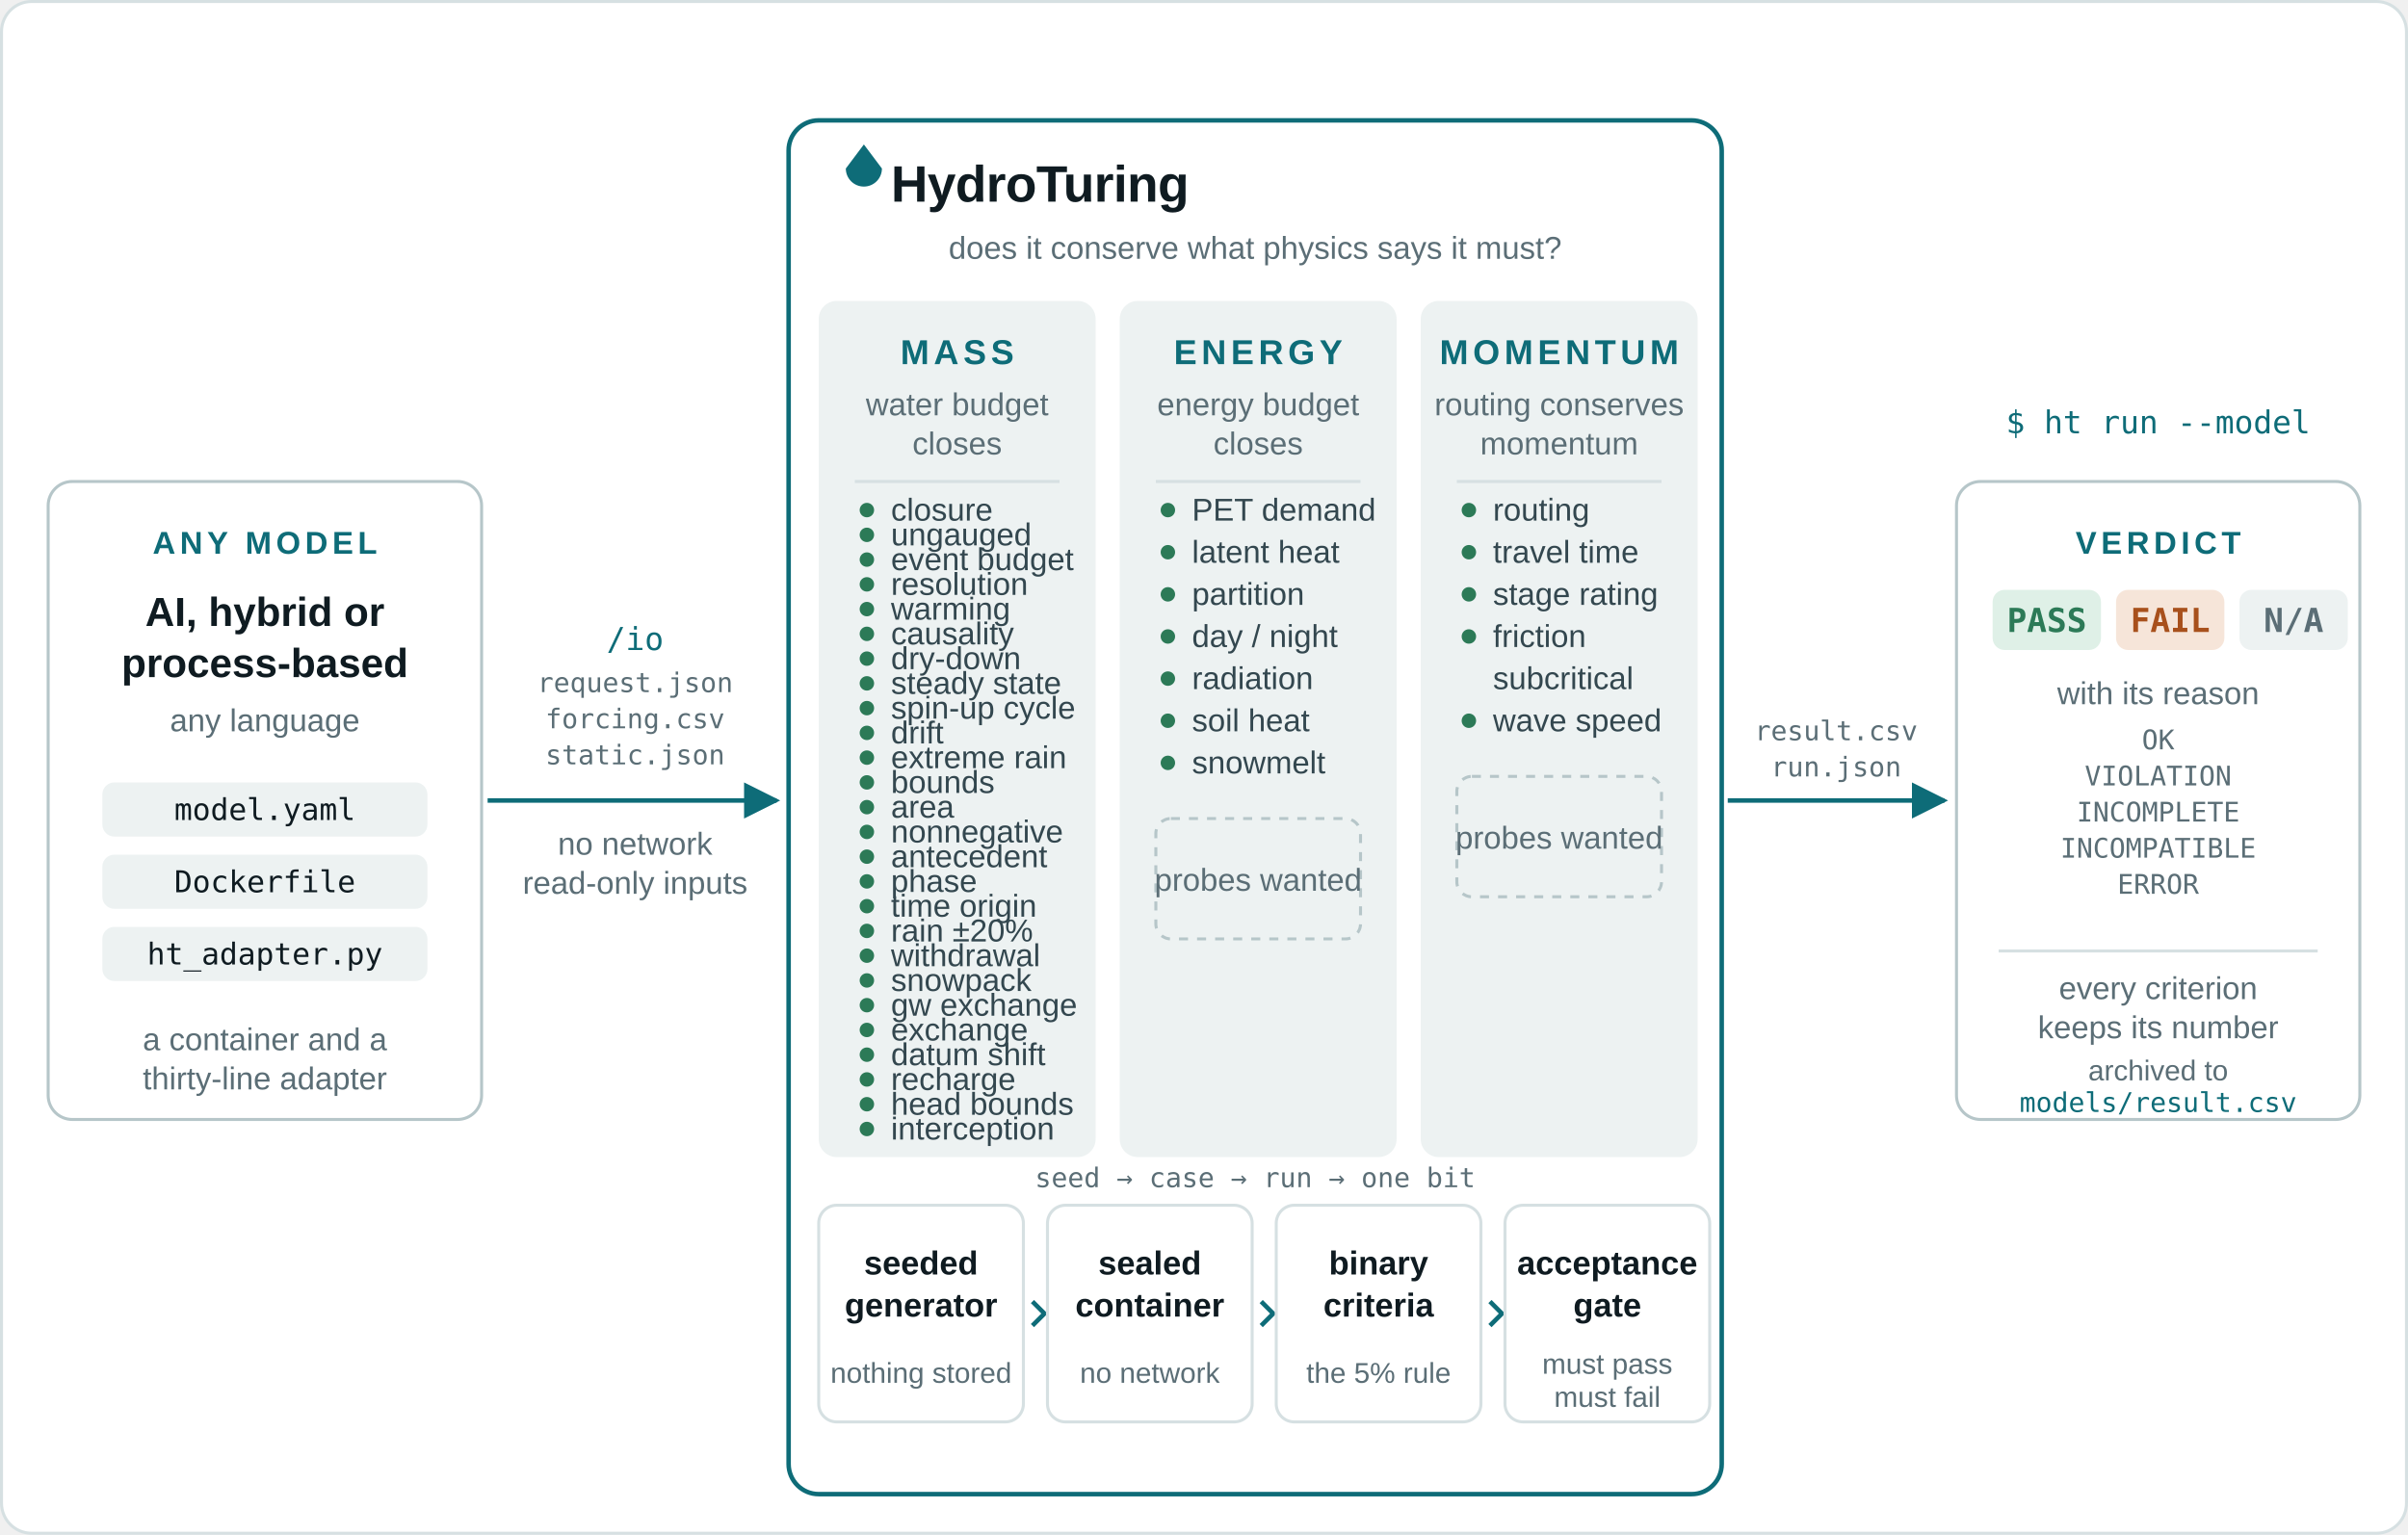
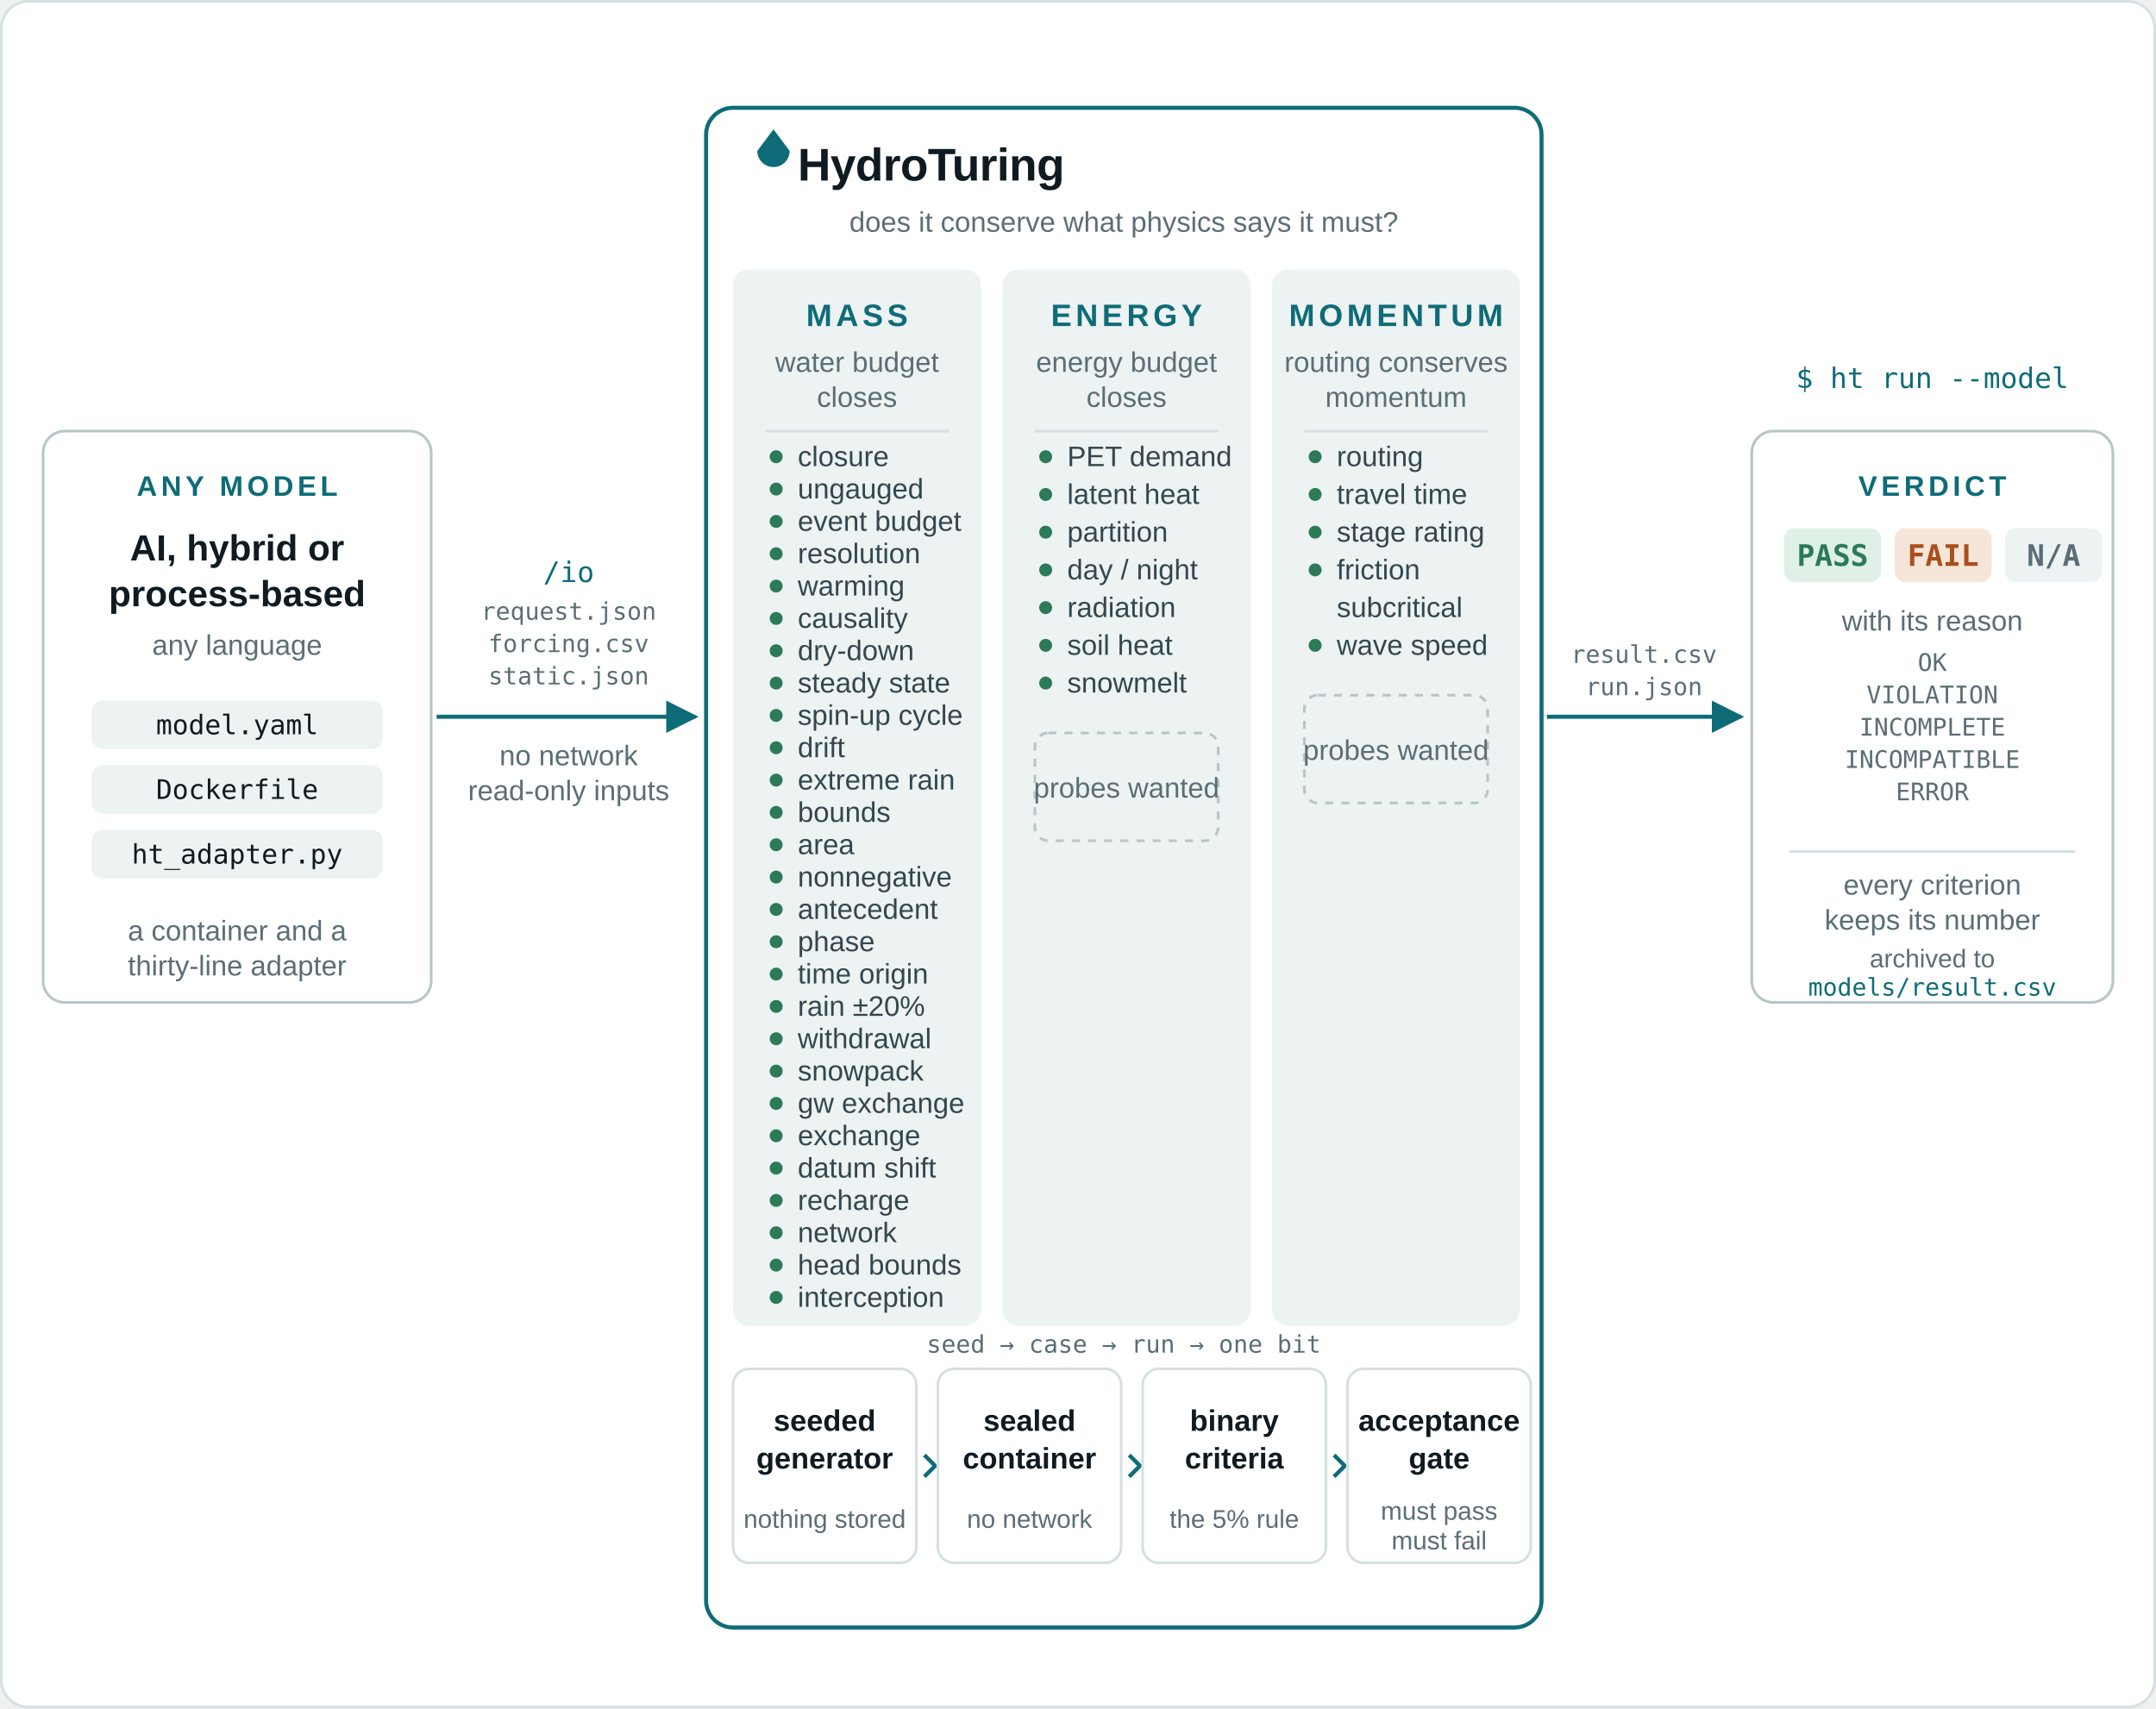
- <svg xmlns="http://www.w3.org/2000/svg" class="infra" width="800" height="510" viewBox="0 0 800 510" role="img" aria-labelledby="infratitle">
+ <svg xmlns="http://www.w3.org/2000/svg" class="infra" width="800" height="634" viewBox="0 0 800 634" role="img" aria-labelledby="infratitle">
  <style>
.infra text{font-family:"IBM Plex Sans","Helvetica Neue",Arial,sans-serif; fill:#33474F}
.infra .eyebrow{font-family:"IBM Plex Sans Condensed","IBM Plex Sans",Arial,sans-serif; font-size:10.5px; font-weight:600; letter-spacing:.14em; fill:#0E6C78}
.infra .title{font-family:"IBM Plex Sans Condensed","IBM Plex Sans",Arial,sans-serif; font-size:13.5px; font-weight:600; fill:#0F1B21}
.infra .brand{font-family:"IBM Plex Sans Condensed","IBM Plex Sans",Arial,sans-serif; font-size:17px; font-weight:700; letter-spacing:-.01em; fill:#0F1B21}
.infra .pillar{font-family:"IBM Plex Sans Condensed","IBM Plex Sans",Arial,sans-serif; font-size:11.5px; font-weight:700; letter-spacing:.13em; fill:#0E6C78}
.infra .step{font-family:"IBM Plex Sans Condensed","IBM Plex Sans",Arial,sans-serif; font-size:11px; font-weight:600; fill:#0F1B21}
.infra .probe{font-size:10.5px; fill:#33474F}
.infra .note{font-size:10.5px; fill:#5B6E76}
.infra .note-small{font-size:9.5px; fill:#5B6E76}
.infra .mono{font-family:"IBM Plex Mono",ui-monospace,Menlo,monospace; font-size:10px; fill:#0F1B21}
.infra .mono-small{font-family:"IBM Plex Mono",ui-monospace,Menlo,monospace; font-size:9px; fill:#5B6E76}
.infra .mono-accent{font-family:"IBM Plex Mono",ui-monospace,Menlo,monospace; font-size:10.5px; fill:#0E6C78}
.infra .mono-small-accent{font-family:"IBM Plex Mono",ui-monospace,Menlo,monospace; font-size:9px; fill:#0E6C78}
.infra .tag-pass{font-family:"IBM Plex Mono",ui-monospace,Menlo,monospace; font-size:11px; font-weight:600; fill:#2C7A57}
.infra .tag-fail{font-family:"IBM Plex Mono",ui-monospace,Menlo,monospace; font-size:11px; font-weight:600; fill:#A8501C}
.infra .tag-na{font-family:"IBM Plex Mono",ui-monospace,Menlo,monospace; font-size:11px; font-weight:600; fill:#5B6E76}
</style>
  <defs>
    <marker id="infra-arrow" viewBox="0 0 10 10" refX="9" refY="5" markerWidth="8" markerHeight="8" orient="auto-start-reverse">
      <path d="M0 0 L10 5 L0 10 z" fill="#0E6C78" />
    </marker>
  </defs>
-   <rect x="0.5" y="0.5" width="799" height="509" rx="10" fill="#FFFFFF" stroke="#D6E0E2" />
+   <rect x="0.5" y="0.5" width="799" height="633" rx="10" fill="#FFFFFF" stroke="#D6E0E2" />
  <rect x="16" y="160" width="144" height="212" rx="8" fill="#FFFFFF" stroke="#B6C6C9" />
  <text x="88" y="184" class="eyebrow" text-anchor="middle">ANY MODEL</text>
  <text x="88" y="208" class="title" text-anchor="middle">AI, hybrid or</text>
  <text x="88" y="225" class="title" text-anchor="middle">process-based</text>
  <text x="88" y="243" class="note" text-anchor="middle">any language</text>
  <rect x="34" y="260" width="108" height="18" rx="4" fill="#EDF2F2" />
  <text x="88" y="272.5" class="mono" text-anchor="middle">model.yaml</text>
  <rect x="34" y="284" width="108" height="18" rx="4" fill="#EDF2F2" />
  <text x="88" y="296.5" class="mono" text-anchor="middle">Dockerfile</text>
  <rect x="34" y="308" width="108" height="18" rx="4" fill="#EDF2F2" />
  <text x="88" y="320.5" class="mono" text-anchor="middle">ht_adapter.py</text>
  <text x="88" y="349" class="note" text-anchor="middle">a container and a</text>
  <text x="88" y="362" class="note" text-anchor="middle">thirty-line adapter</text>
  <line x1="162" y1="266" x2="258" y2="266" stroke="#0E6C78" stroke-width="1.5" marker-end="url(#infra-arrow)" />
  <text x="211" y="216" class="mono-accent" text-anchor="middle">/io</text>
  <text x="211" y="230" class="mono-small" text-anchor="middle">request.json</text>
  <text x="211" y="242" class="mono-small" text-anchor="middle">forcing.csv</text>
  <text x="211" y="254" class="mono-small" text-anchor="middle">static.json</text>
  <text x="211" y="284" class="note" text-anchor="middle">no network</text>
  <text x="211" y="297" class="note" text-anchor="middle">read-only inputs</text>
-   <rect x="262" y="40" width="310" height="456.5" rx="10" fill="#FFFFFF" stroke="#0E6C78" stroke-width="1.5" />
+   <rect x="262" y="40" width="310" height="564" rx="10" fill="#FFFFFF" stroke="#0E6C78" stroke-width="1.5" />
  <path d="M281 56 l6 -8 l6 8 a6 6 0 1 1 -12 0 z" fill="#0E6C78" />
  <text x="296" y="67" class="brand">HydroTuring</text>
  <text x="417" y="86" class="note" text-anchor="middle">does it conserve what physics says it must?</text>
-   <rect x="272" y="100" width="92" height="284.5" rx="6" fill="#EDF2F2" />
+   <rect x="272" y="100" width="92" height="392" rx="6" fill="#EDF2F2" />
  <text x="318" y="121" class="pillar" text-anchor="middle">MASS</text>
  <text x="318" y="138" class="note" text-anchor="middle">water budget</text>
  <text x="318" y="151" class="note" text-anchor="middle">closes</text>
  <line x1="284" y1="160" x2="352" y2="160" stroke="#D6E0E2" />
  <circle cx="288" cy="169.50" r="2.4" fill="#2C7A57" />
  <text x="296" y="173.00" class="probe">closure</text>
-   <circle cx="288" cy="177.73" r="2.4" fill="#2C7A57" />
-   <text x="296" y="181.23" class="probe">ungauged</text>
-   <circle cx="288" cy="185.95" r="2.4" fill="#2C7A57" />
-   <text x="296" y="189.45" class="probe">event budget</text>
-   <circle cx="288" cy="194.18" r="2.4" fill="#2C7A57" />
-   <text x="296" y="197.68" class="probe">resolution</text>
-   <circle cx="288" cy="202.40" r="2.4" fill="#2C7A57" />
-   <text x="296" y="205.90" class="probe">warming</text>
-   <circle cx="288" cy="210.63" r="2.4" fill="#2C7A57" />
-   <text x="296" y="214.13" class="probe">causality</text>
-   <circle cx="288" cy="218.86" r="2.4" fill="#2C7A57" />
-   <text x="296" y="222.36" class="probe">dry-down</text>
-   <circle cx="288" cy="227.08" r="2.4" fill="#2C7A57" />
-   <text x="296" y="230.58" class="probe">steady state</text>
-   <circle cx="288" cy="235.31" r="2.4" fill="#2C7A57" />
-   <text x="296" y="238.81" class="probe">spin-up cycle</text>
-   <circle cx="288" cy="243.53" r="2.4" fill="#2C7A57" />
-   <text x="296" y="247.03" class="probe">drift</text>
-   <circle cx="288" cy="251.76" r="2.4" fill="#2C7A57" />
-   <text x="296" y="255.26" class="probe">extreme rain</text>
-   <circle cx="288" cy="259.99" r="2.4" fill="#2C7A57" />
-   <text x="296" y="263.49" class="probe">bounds</text>
-   <circle cx="288" cy="268.21" r="2.4" fill="#2C7A57" />
-   <text x="296" y="271.71" class="probe">area</text>
-   <circle cx="288" cy="276.44" r="2.4" fill="#2C7A57" />
-   <text x="296" y="279.94" class="probe">nonnegative</text>
-   <circle cx="288" cy="284.67" r="2.4" fill="#2C7A57" />
-   <text x="296" y="288.17" class="probe">antecedent</text>
-   <circle cx="288" cy="292.89" r="2.4" fill="#2C7A57" />
-   <text x="296" y="296.39" class="probe">phase</text>
-   <circle cx="288" cy="301.12" r="2.4" fill="#2C7A57" />
-   <text x="296" y="304.62" class="probe">time origin</text>
-   <circle cx="288" cy="309.34" r="2.4" fill="#2C7A57" />
-   <text x="296" y="312.84" class="probe">rain ±20%</text>
-   <circle cx="288" cy="317.57" r="2.4" fill="#2C7A57" />
-   <text x="296" y="321.07" class="probe">withdrawal</text>
-   <circle cx="288" cy="325.80" r="2.4" fill="#2C7A57" />
-   <text x="296" y="329.30" class="probe">snowpack</text>
-   <circle cx="288" cy="334.02" r="2.4" fill="#2C7A57" />
-   <text x="296" y="337.52" class="probe">gw exchange</text>
-   <circle cx="288" cy="342.25" r="2.4" fill="#2C7A57" />
-   <text x="296" y="345.75" class="probe">exchange</text>
-   <circle cx="288" cy="350.47" r="2.4" fill="#2C7A57" />
-   <text x="296" y="353.97" class="probe">datum shift</text>
-   <circle cx="288" cy="358.70" r="2.4" fill="#2C7A57" />
-   <text x="296" y="362.20" class="probe">recharge</text>
-   <circle cx="288" cy="366.93" r="2.4" fill="#2C7A57" />
-   <text x="296" y="370.43" class="probe">head bounds</text>
-   <circle cx="288" cy="375.16" r="2.4" fill="#2C7A57" />
-   <text x="296" y="378.66" class="probe">interception</text>
-   <rect x="372" y="100" width="92" height="284.5" rx="6" fill="#EDF2F2" />
+   <circle cx="288" cy="181.50" r="2.4" fill="#2C7A57" />
+   <text x="296" y="185.00" class="probe">ungauged</text>
+   <circle cx="288" cy="193.50" r="2.4" fill="#2C7A57" />
+   <text x="296" y="197.00" class="probe">event budget</text>
+   <circle cx="288" cy="205.50" r="2.4" fill="#2C7A57" />
+   <text x="296" y="209.00" class="probe">resolution</text>
+   <circle cx="288" cy="217.50" r="2.4" fill="#2C7A57" />
+   <text x="296" y="221.00" class="probe">warming</text>
+   <circle cx="288" cy="229.50" r="2.4" fill="#2C7A57" />
+   <text x="296" y="233.00" class="probe">causality</text>
+   <circle cx="288" cy="241.50" r="2.4" fill="#2C7A57" />
+   <text x="296" y="245.00" class="probe">dry-down</text>
+   <circle cx="288" cy="253.50" r="2.4" fill="#2C7A57" />
+   <text x="296" y="257.00" class="probe">steady state</text>
+   <circle cx="288" cy="265.50" r="2.4" fill="#2C7A57" />
+   <text x="296" y="269.00" class="probe">spin-up cycle</text>
+   <circle cx="288" cy="277.50" r="2.4" fill="#2C7A57" />
+   <text x="296" y="281.00" class="probe">drift</text>
+   <circle cx="288" cy="289.50" r="2.4" fill="#2C7A57" />
+   <text x="296" y="293.00" class="probe">extreme rain</text>
+   <circle cx="288" cy="301.50" r="2.4" fill="#2C7A57" />
+   <text x="296" y="305.00" class="probe">bounds</text>
+   <circle cx="288" cy="313.50" r="2.4" fill="#2C7A57" />
+   <text x="296" y="317.00" class="probe">area</text>
+   <circle cx="288" cy="325.50" r="2.4" fill="#2C7A57" />
+   <text x="296" y="329.00" class="probe">nonnegative</text>
+   <circle cx="288" cy="337.50" r="2.4" fill="#2C7A57" />
+   <text x="296" y="341.00" class="probe">antecedent</text>
+   <circle cx="288" cy="349.50" r="2.4" fill="#2C7A57" />
+   <text x="296" y="353.00" class="probe">phase</text>
+   <circle cx="288" cy="361.50" r="2.4" fill="#2C7A57" />
+   <text x="296" y="365.00" class="probe">time origin</text>
+   <circle cx="288" cy="373.50" r="2.4" fill="#2C7A57" />
+   <text x="296" y="377.00" class="probe">rain ±20%</text>
+   <circle cx="288" cy="385.50" r="2.4" fill="#2C7A57" />
+   <text x="296" y="389.00" class="probe">withdrawal</text>
+   <circle cx="288" cy="397.50" r="2.4" fill="#2C7A57" />
+   <text x="296" y="401.00" class="probe">snowpack</text>
+   <circle cx="288" cy="409.50" r="2.4" fill="#2C7A57" />
+   <text x="296" y="413.00" class="probe">gw exchange</text>
+   <circle cx="288" cy="421.50" r="2.4" fill="#2C7A57" />
+   <text x="296" y="425.00" class="probe">exchange</text>
+   <circle cx="288" cy="433.50" r="2.4" fill="#2C7A57" />
+   <text x="296" y="437.00" class="probe">datum shift</text>
+   <circle cx="288" cy="445.50" r="2.4" fill="#2C7A57" />
+   <text x="296" y="449.00" class="probe">recharge</text>
+   <circle cx="288" cy="457.50" r="2.4" fill="#2C7A57" />
+   <text x="296" y="461.00" class="probe">network</text>
+   <circle cx="288" cy="469.50" r="2.4" fill="#2C7A57" />
+   <text x="296" y="473.00" class="probe">head bounds</text>
+   <circle cx="288" cy="481.50" r="2.4" fill="#2C7A57" />
+   <text x="296" y="485.00" class="probe">interception</text>
+   <rect x="372" y="100" width="92" height="392" rx="6" fill="#EDF2F2" />
  <text x="418" y="121" class="pillar" text-anchor="middle">ENERGY</text>
  <text x="418" y="138" class="note" text-anchor="middle">energy budget</text>
  <text x="418" y="151" class="note" text-anchor="middle">closes</text>
  <line x1="384" y1="160" x2="452" y2="160" stroke="#D6E0E2" />
  <circle cx="388" cy="169.5" r="2.4" fill="#2C7A57" />
  <text x="396" y="173" class="probe">PET demand</text>
  <circle cx="388" cy="183.5" r="2.4" fill="#2C7A57" />
  <text x="396" y="187" class="probe">latent heat</text>
  <circle cx="388" cy="197.5" r="2.4" fill="#2C7A57" />
  <text x="396" y="201" class="probe">partition</text>
  <circle cx="388" cy="211.5" r="2.4" fill="#2C7A57" />
  <text x="396" y="215" class="probe">day / night</text>
  <circle cx="388" cy="225.5" r="2.4" fill="#2C7A57" />
  <text x="396" y="229" class="probe">radiation</text>
  <circle cx="388" cy="239.5" r="2.4" fill="#2C7A57" />
  <text x="396" y="243" class="probe">soil heat</text>
  <circle cx="388" cy="253.5" r="2.4" fill="#2C7A57" />
  <text x="396" y="257" class="probe">snowmelt</text>
  <rect x="384" y="272" width="68" height="40" rx="5" fill="none" stroke="#B6C6C9" stroke-dasharray="3 3" />
  <text x="418" y="296" class="note" text-anchor="middle">probes wanted</text>
-   <rect x="472" y="100" width="92" height="284.5" rx="6" fill="#EDF2F2" />
+   <rect x="472" y="100" width="92" height="392" rx="6" fill="#EDF2F2" />
  <text x="518" y="121" class="pillar" text-anchor="middle">MOMENTUM</text>
  <text x="518" y="138" class="note" text-anchor="middle">routing conserves</text>
  <text x="518" y="151" class="note" text-anchor="middle">momentum</text>
  <line x1="484" y1="160" x2="552" y2="160" stroke="#D6E0E2" />
  <circle cx="488" cy="169.5" r="2.4" fill="#2C7A57" />
  <text x="496" y="173" class="probe">routing</text>
  <circle cx="488" cy="183.5" r="2.4" fill="#2C7A57" />
  <text x="496" y="187" class="probe">travel time</text>
  <circle cx="488" cy="197.5" r="2.4" fill="#2C7A57" />
  <text x="496" y="201" class="probe">stage rating</text>
  <circle cx="488" cy="211.5" r="2.4" fill="#2C7A57" />
  <text x="496" y="215" class="probe">friction</text>
  <text x="496" y="229" class="probe">subcritical</text>
  <circle cx="488" cy="239.5" r="2.4" fill="#2C7A57" />
  <text x="496" y="243" class="probe">wave speed</text>
  <rect x="484" y="258" width="68" height="40" rx="5" fill="none" stroke="#B6C6C9" stroke-dasharray="3 3" />
  <text x="518" y="282" class="note" text-anchor="middle">probes wanted</text>
-   <g transform="translate(0 16.5)">
+   <g transform="translate(0 124)">
    <text x="417" y="378" class="mono-small" text-anchor="middle">seed → case → run → one bit</text>
    <rect x="272" y="384" width="68" height="72" rx="6" fill="#FFFFFF" stroke="#D6E0E2" />
    <text x="306" y="407" class="step" text-anchor="middle">seeded</text>
    <text x="306" y="421" class="step" text-anchor="middle">generator</text>
    <text x="306" y="443" class="note-small" text-anchor="middle">nothing stored</text>
    <path d="M343 416 l4 4 l-4 4" fill="none" stroke="#0E6C78" stroke-width="1.5" />
    <rect x="348" y="384" width="68" height="72" rx="6" fill="#FFFFFF" stroke="#D6E0E2" />
    <text x="382" y="407" class="step" text-anchor="middle">sealed</text>
    <text x="382" y="421" class="step" text-anchor="middle">container</text>
    <text x="382" y="443" class="note-small" text-anchor="middle">no network</text>
    <path d="M419 416 l4 4 l-4 4" fill="none" stroke="#0E6C78" stroke-width="1.5" />
    <rect x="424" y="384" width="68" height="72" rx="6" fill="#FFFFFF" stroke="#D6E0E2" />
    <text x="458" y="407" class="step" text-anchor="middle">binary</text>
    <text x="458" y="421" class="step" text-anchor="middle">criteria</text>
    <text x="458" y="443" class="note-small" text-anchor="middle">the 5% rule</text>
    <path d="M495 416 l4 4 l-4 4" fill="none" stroke="#0E6C78" stroke-width="1.5" />
    <rect x="500" y="384" width="68" height="72" rx="6" fill="#FFFFFF" stroke="#D6E0E2" />
    <text x="534" y="407" class="step" text-anchor="middle">acceptance</text>
    <text x="534" y="421" class="step" text-anchor="middle">gate</text>
    <text x="534" y="440" class="note-small" text-anchor="middle">must pass</text>
    <text x="534" y="451" class="note-small" text-anchor="middle">must fail</text>
  </g>
  <line x1="574" y1="266" x2="646" y2="266" stroke="#0E6C78" stroke-width="1.5" marker-end="url(#infra-arrow)" />
  <text x="610" y="246" class="mono-small" text-anchor="middle">result.csv</text>
  <text x="610" y="258" class="mono-small" text-anchor="middle">run.json</text>
  <rect x="650" y="160" width="134" height="212" rx="8" fill="#FFFFFF" stroke="#B6C6C9" />
  <text x="717" y="144" class="mono-accent" text-anchor="middle">$ ht run --model</text>
  <text x="717" y="184" class="eyebrow" text-anchor="middle">VERDICT</text>
  <rect x="662" y="196" width="36" height="20" rx="4" fill="#DFF0E7" />
  <text x="680" y="210" class="tag-pass" text-anchor="middle">PASS</text>
  <rect x="703" y="196" width="36" height="20" rx="4" fill="#F6E5D9" />
  <text x="721" y="210" class="tag-fail" text-anchor="middle">FAIL</text>
  <rect x="744" y="196" width="36" height="20" rx="4" fill="#EDF2F2" />
  <text x="762" y="210" class="tag-na" text-anchor="middle">N/A</text>
  <text x="717" y="234" class="note" text-anchor="middle">with its reason</text>
  <text x="717" y="249" class="mono-small" text-anchor="middle">OK</text>
  <text x="717" y="261" class="mono-small" text-anchor="middle">VIOLATION</text>
  <text x="717" y="273" class="mono-small" text-anchor="middle">INCOMPLETE</text>
  <text x="717" y="285" class="mono-small" text-anchor="middle">INCOMPATIBLE</text>
  <text x="717" y="297" class="mono-small" text-anchor="middle">ERROR</text>
  <line x1="664" y1="316" x2="770" y2="316" stroke="#D6E0E2" />
  <text x="717" y="332" class="note" text-anchor="middle">every criterion</text>
  <text x="717" y="345" class="note" text-anchor="middle">keeps its number</text>
  <text x="717" y="359" class="note-small" text-anchor="middle">archived to</text>
  <text x="717" y="369.5" class="mono-small-accent" text-anchor="middle">models/result.csv</text>
</svg>
